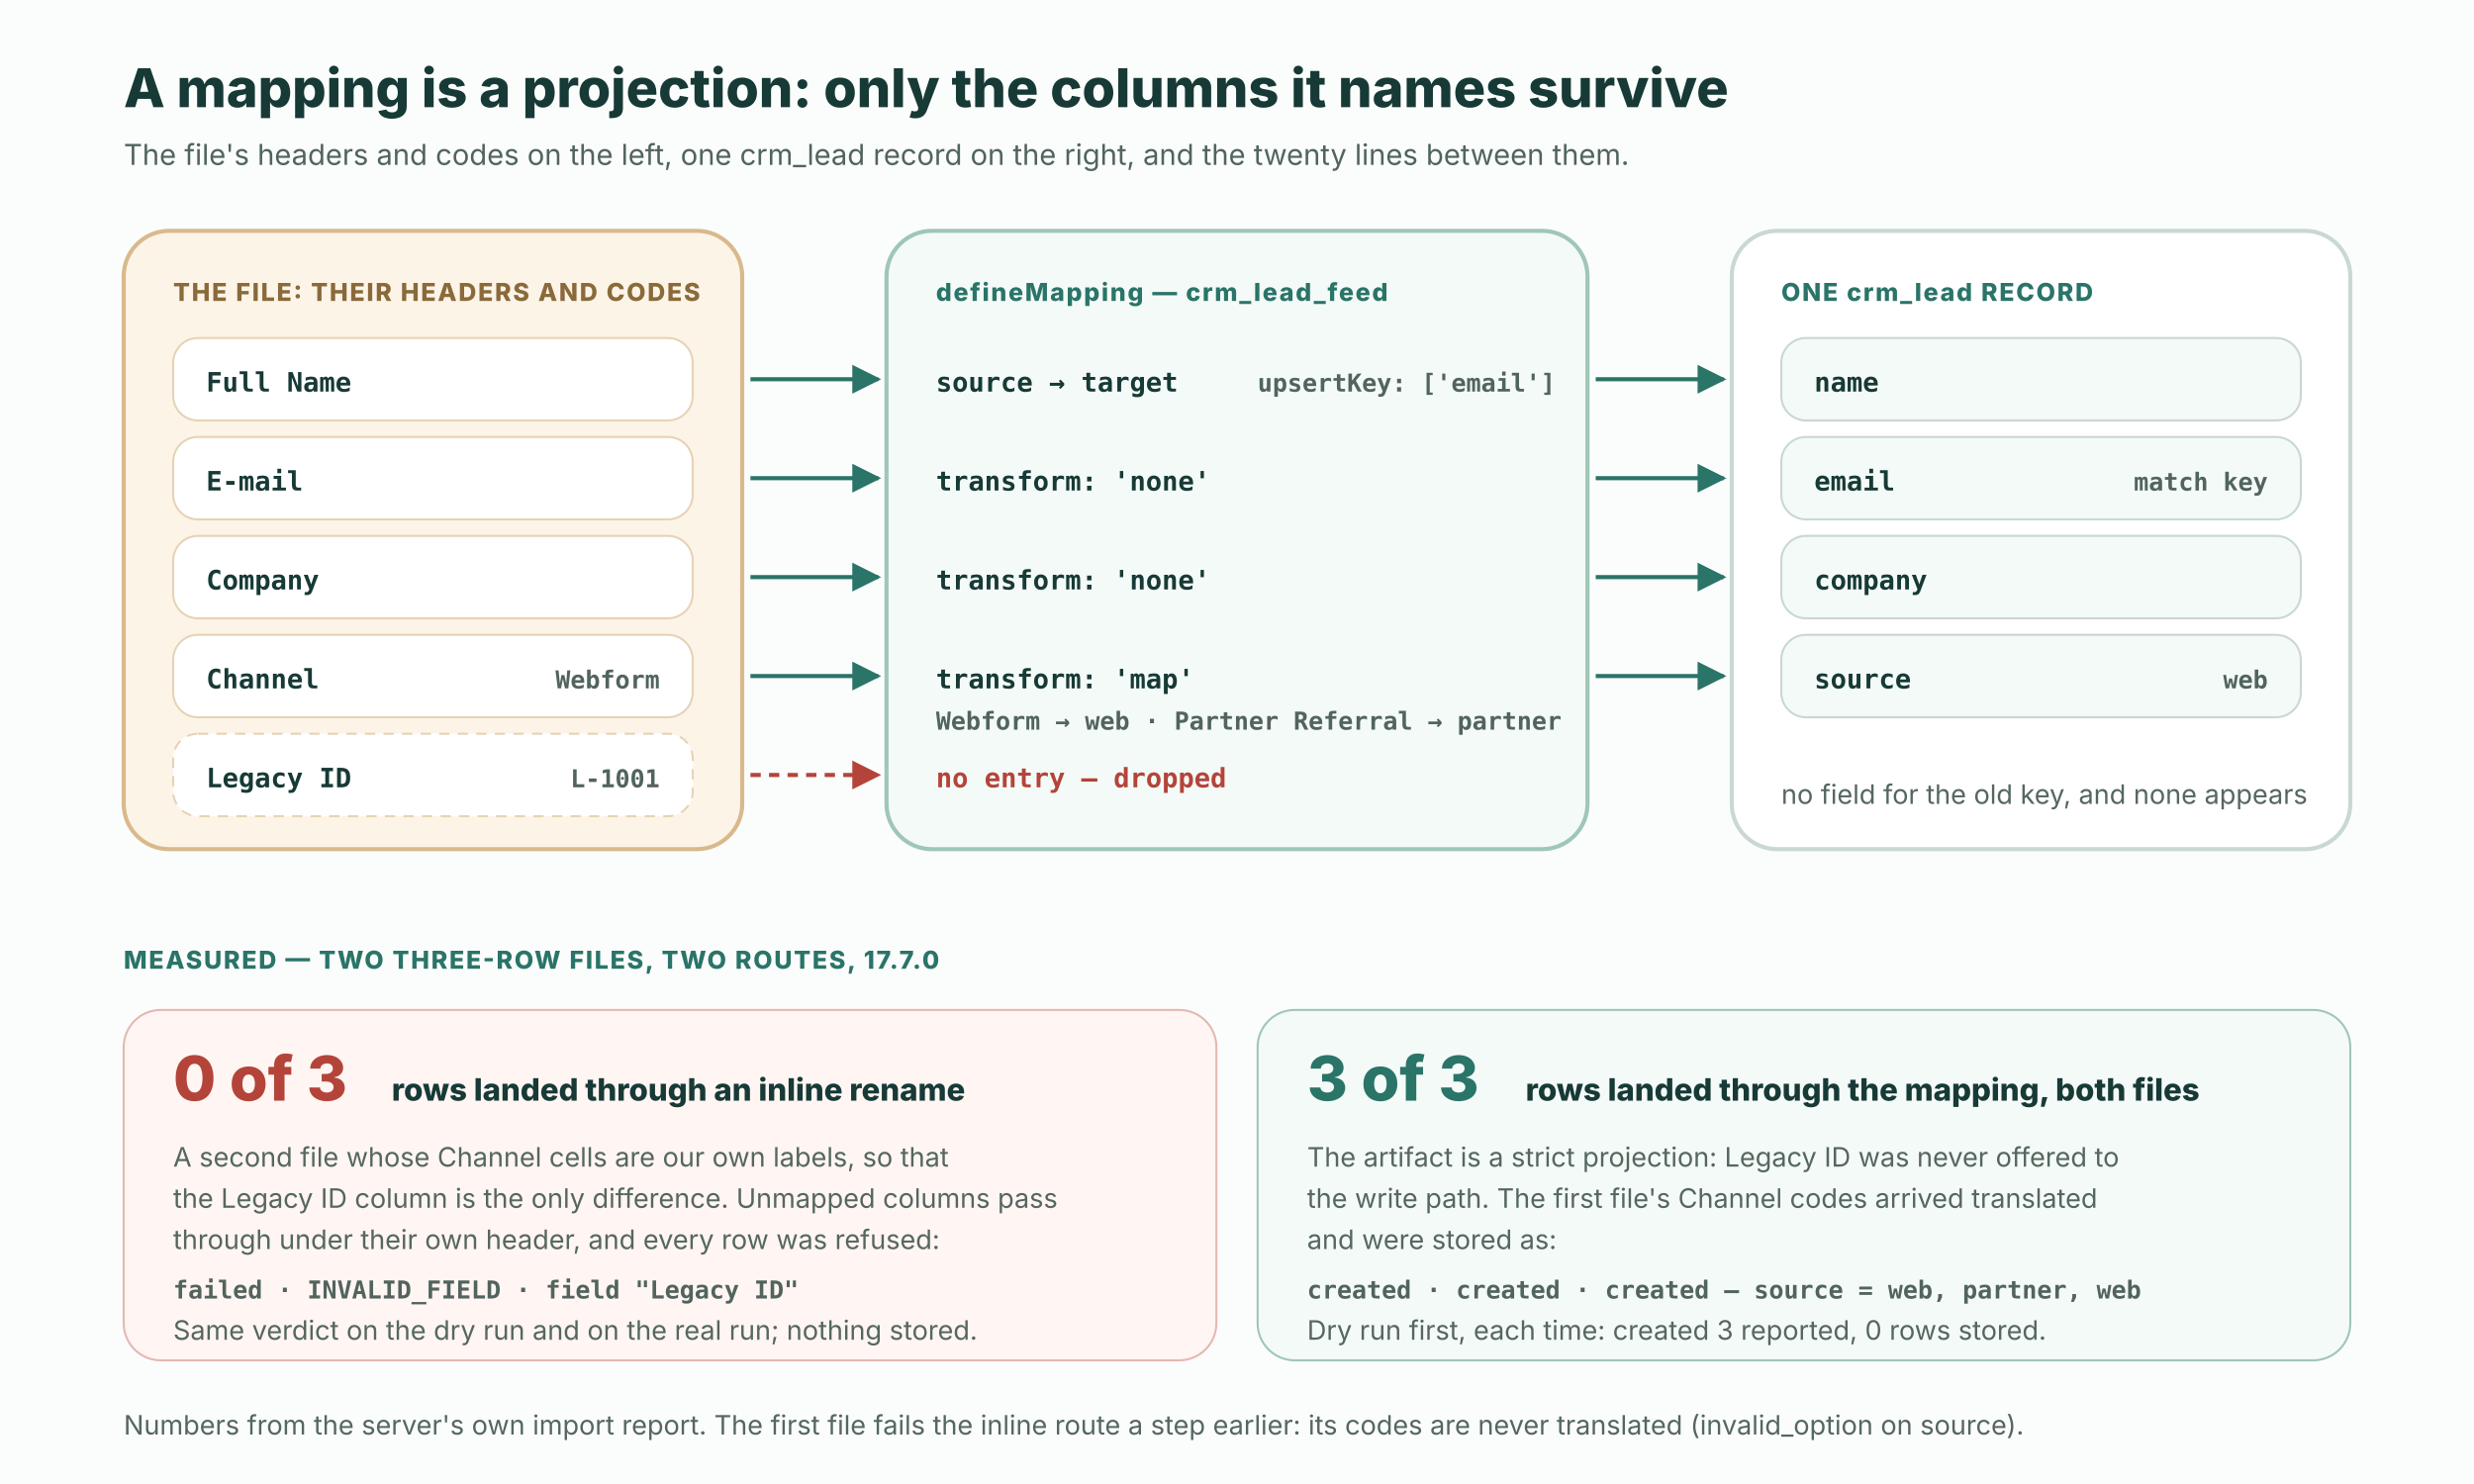
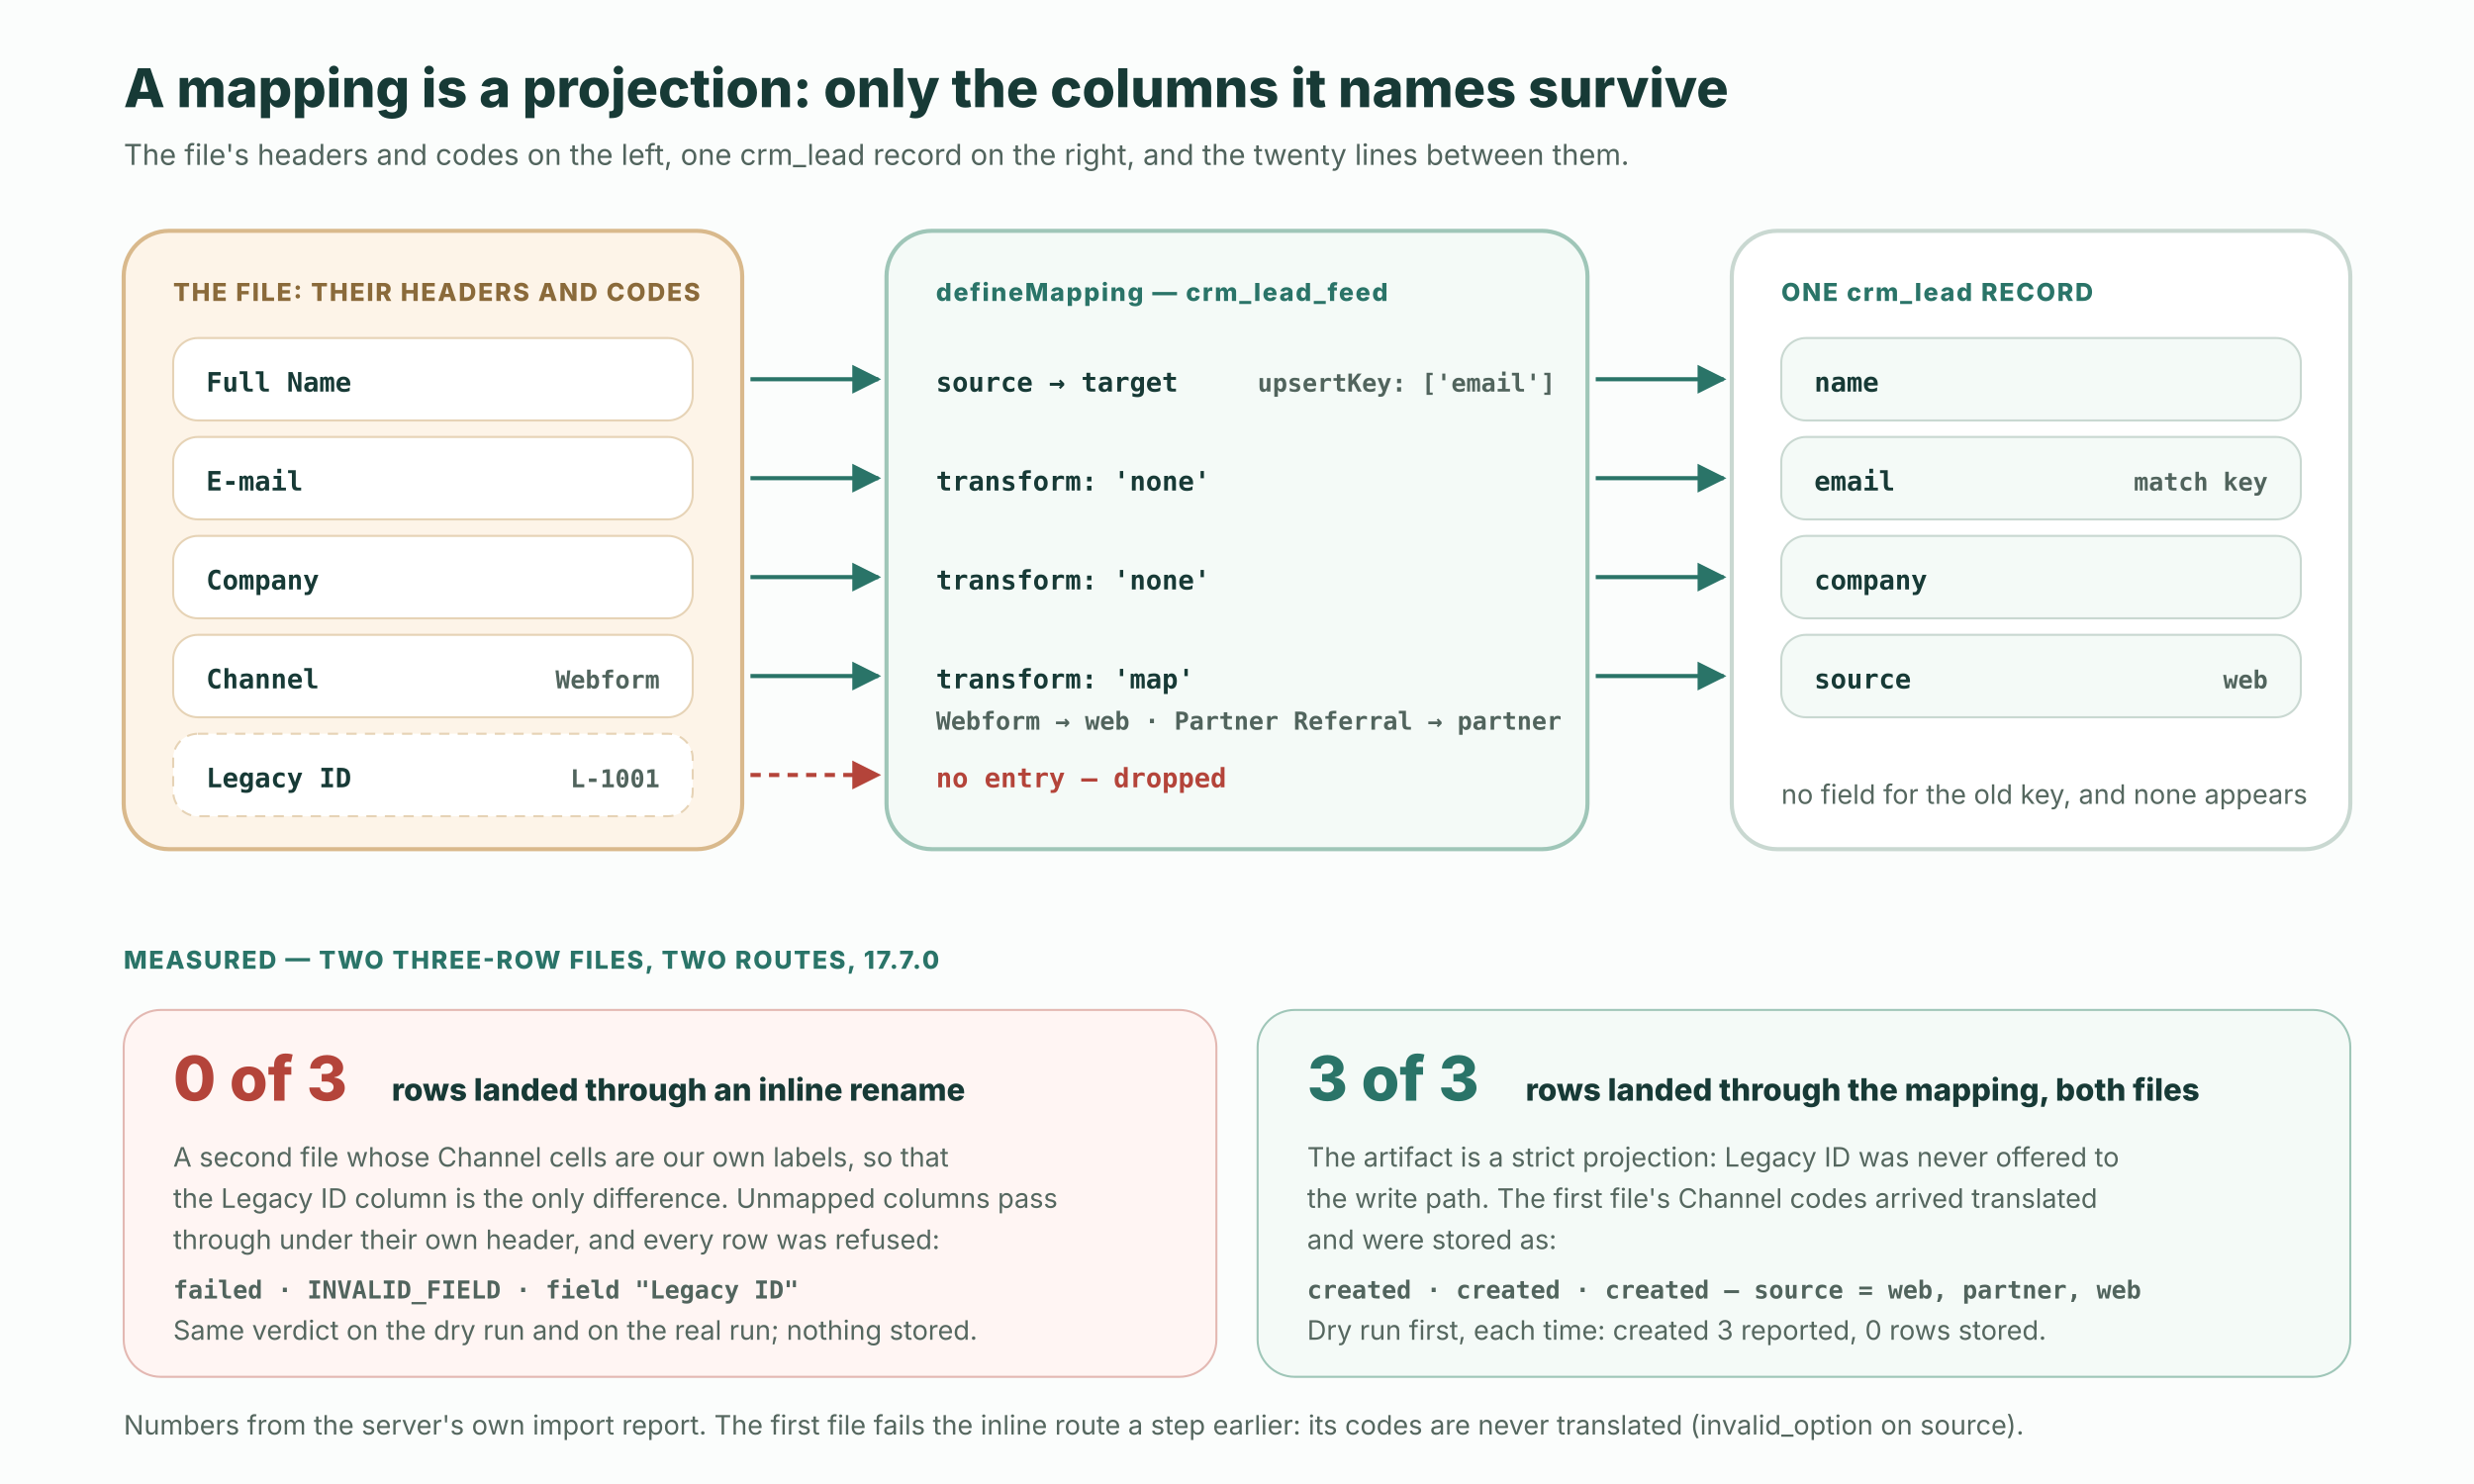
<svg xmlns="http://www.w3.org/2000/svg" viewBox="0 0 1200 720" role="img" aria-label="A five-column legacy CSV passes through the crm_lead_feed mapping: Full Name, E-mail and Company are copied to name, email and company; Channel goes through a map that turns Webform into web and Partner Referral into partner; Legacy ID has no entry and is dropped. Below, a second file that differs only by its Legacy ID column lands 0 of 3 rows through an inline rename because the column reaches the write path and is refused as an unknown field, while the mapping lands 3 of 3">
  <defs>
    <marker id="arr" viewBox="0 0 10 10" refX="9" refY="5" markerWidth="7" markerHeight="7" orient="auto-start-reverse">
      <path d="M0 0 L10 5 L0 10 z" fill="#2a7468" />
    </marker>
    <marker id="arrx" viewBox="0 0 10 10" refX="9" refY="5" markerWidth="7" markerHeight="7" orient="auto-start-reverse">
      <path d="M0 0 L10 5 L0 10 z" fill="#b4443a" />
    </marker>
    <style>
      text{font-family:-apple-system,BlinkMacSystemFont,"Segoe UI",sans-serif;fill:#173a36}
      .h{font-size:26px;font-weight:780}
      .note{font-size:14px;fill:#51645d}
      .cap{font-size:12px;font-weight:780;letter-spacing:.07em}
      .label{font-size:15px;font-weight:760}
      .small{font-size:13px;fill:#55675f}
      .mono{font-family:ui-monospace,SFMono-Regular,Menlo,monospace;font-size:13px;font-weight:600}
      .mono2{font-family:ui-monospace,SFMono-Regular,Menlo,monospace;font-size:12px;font-weight:600;fill:#51645d}
      .num{font-size:30px;font-weight:800}
    </style>
  </defs>
  <rect width="1200" height="720" fill="#fbfdfc" />
  <text x="60" y="52" class="h">A mapping is a projection: only the columns it names survive</text>
  <text x="60" y="80" class="note">The file's headers and codes on the left, one crm_lead record on the right, and the twenty lines between them.</text>
  <g transform="translate(60 112)">
    <rect width="300" height="300" rx="22" fill="#fdf4e8" stroke="#d9b98c" stroke-width="2" />
    <text x="24" y="34" class="cap" style="fill:#8a6a3a">THE FILE: THEIR HEADERS AND CODES</text>
    <g transform="translate(24 52)">
      <rect width="252" height="40" rx="12" fill="#ffffff" stroke="#e6d3b6" />
      <text x="16" y="26" class="mono">Full Name</text>
    </g>
    <g transform="translate(24 100)">
      <rect width="252" height="40" rx="12" fill="#ffffff" stroke="#e6d3b6" />
      <text x="16" y="26" class="mono">E-mail</text>
    </g>
    <g transform="translate(24 148)">
      <rect width="252" height="40" rx="12" fill="#ffffff" stroke="#e6d3b6" />
      <text x="16" y="26" class="mono">Company</text>
    </g>
    <g transform="translate(24 196)">
      <rect width="252" height="40" rx="12" fill="#ffffff" stroke="#e6d3b6" />
      <text x="16" y="26" class="mono">Channel</text>
      <text x="236" y="26" class="mono2" text-anchor="end">Webform</text>
    </g>
    <g transform="translate(24 244)">
      <rect width="252" height="40" rx="12" fill="#ffffff" stroke="#e6d3b6" stroke-dasharray="5 4" />
      <text x="16" y="26" class="mono">Legacy ID</text>
      <text x="236" y="26" class="mono2" text-anchor="end">L-1001</text>
    </g>
  </g>
  <g transform="translate(430 112)">
    <rect width="340" height="300" rx="22" fill="#f4faf7" stroke="#9fc6b8" stroke-width="2" />
    <text x="24" y="34" class="cap" style="fill:#2a7468">defineMapping — crm_lead_feed</text>
    <text x="24" y="78" class="mono">source → target</text>
    <text x="24" y="126" class="mono">transform: 'none'</text>
    <text x="24" y="174" class="mono">transform: 'none'</text>
    <text x="24" y="222" class="mono">transform: 'map'</text>
    <text x="24" y="242" class="mono2">Webform → web · Partner Referral → partner</text>
    <text x="24" y="270" class="mono" style="fill:#b4443a">no entry — dropped</text>
    <text x="180" y="78" class="mono2">upsertKey: ['email']</text>
  </g>
  <g transform="translate(840 112)">
    <rect width="300" height="300" rx="22" fill="#ffffff" stroke="#c9d8d1" stroke-width="2" />
    <text x="24" y="34" class="cap" style="fill:#2a7468">ONE crm_lead RECORD</text>
    <g transform="translate(24 52)">
      <rect width="252" height="40" rx="12" fill="#f4faf7" stroke="#c9d8d1" />
      <text x="16" y="26" class="mono">name</text>
    </g>
    <g transform="translate(24 100)">
      <rect width="252" height="40" rx="12" fill="#f4faf7" stroke="#c9d8d1" />
      <text x="16" y="26" class="mono">email</text>
      <text x="236" y="26" class="mono2" text-anchor="end">match key</text>
    </g>
    <g transform="translate(24 148)">
      <rect width="252" height="40" rx="12" fill="#f4faf7" stroke="#c9d8d1" />
      <text x="16" y="26" class="mono">company</text>
    </g>
    <g transform="translate(24 196)">
      <rect width="252" height="40" rx="12" fill="#f4faf7" stroke="#c9d8d1" />
      <text x="16" y="26" class="mono">source</text>
      <text x="236" y="26" class="mono2" text-anchor="end">web</text>
    </g>
    <text x="24" y="278" class="small">no field for the old key, and none appears</text>
  </g>
  <line x1="364" y1="184" x2="426" y2="184" stroke="#2a7468" stroke-width="2" marker-end="url(#arr)" />
  <line x1="364" y1="232" x2="426" y2="232" stroke="#2a7468" stroke-width="2" marker-end="url(#arr)" />
  <line x1="364" y1="280" x2="426" y2="280" stroke="#2a7468" stroke-width="2" marker-end="url(#arr)" />
  <line x1="364" y1="328" x2="426" y2="328" stroke="#2a7468" stroke-width="2" marker-end="url(#arr)" />
  <line x1="364" y1="376" x2="426" y2="376" stroke="#b4443a" stroke-width="2" stroke-dasharray="5 4" marker-end="url(#arrx)" />
  <line x1="774" y1="184" x2="836" y2="184" stroke="#2a7468" stroke-width="2" marker-end="url(#arr)" />
  <line x1="774" y1="232" x2="836" y2="232" stroke="#2a7468" stroke-width="2" marker-end="url(#arr)" />
  <line x1="774" y1="280" x2="836" y2="280" stroke="#2a7468" stroke-width="2" marker-end="url(#arr)" />
  <line x1="774" y1="328" x2="836" y2="328" stroke="#2a7468" stroke-width="2" marker-end="url(#arr)" />
  <text x="60" y="470" class="cap" style="fill:#2a7468">MEASURED — TWO THREE-ROW FILES, TWO ROUTES, 17.7.0</text>
  <g transform="translate(60 490)">
-     <rect width="530" height="170" rx="18" fill="#fff5f3" stroke="#e3b8b2" />
+     <rect width="530" height="178" rx="18" fill="#fff5f3" stroke="#e3b8b2" />
    <text x="24" y="44" class="num" style="fill:#b4443a">0 of 3</text>
    <text x="130" y="44" class="label">rows landed through an inline rename</text>
    <text x="24" y="76" class="small">A second file whose Channel cells are our own labels, so that</text>
    <text x="24" y="96" class="small">the Legacy ID column is the only difference. Unmapped columns pass</text>
    <text x="24" y="116" class="small">through under their own header, and every row was refused:</text>
    <text x="24" y="140" class="mono2">failed · INVALID_FIELD · field "Legacy ID"</text>
    <text x="24" y="160" class="small">Same verdict on the dry run and on the real run; nothing stored.</text>
  </g>
  <g transform="translate(610 490)">
-     <rect width="530" height="170" rx="18" fill="#f4faf7" stroke="#9fc6b8" />
+     <rect width="530" height="178" rx="18" fill="#f4faf7" stroke="#9fc6b8" />
    <text x="24" y="44" class="num" style="fill:#2a7468">3 of 3</text>
    <text x="130" y="44" class="label">rows landed through the mapping, both files</text>
    <text x="24" y="76" class="small">The artifact is a strict projection: Legacy ID was never offered to</text>
    <text x="24" y="96" class="small">the write path. The first file's Channel codes arrived translated</text>
    <text x="24" y="116" class="small">and were stored as:</text>
    <text x="24" y="140" class="mono2">created · created · created — source = web, partner, web</text>
    <text x="24" y="160" class="small">Dry run first, each time: created 3 reported, 0 rows stored.</text>
  </g>
  <text x="60" y="696" class="small">Numbers from the server's own import report. The first file fails the inline route a step earlier: its codes are never translated (invalid_option on source).</text>
</svg>
